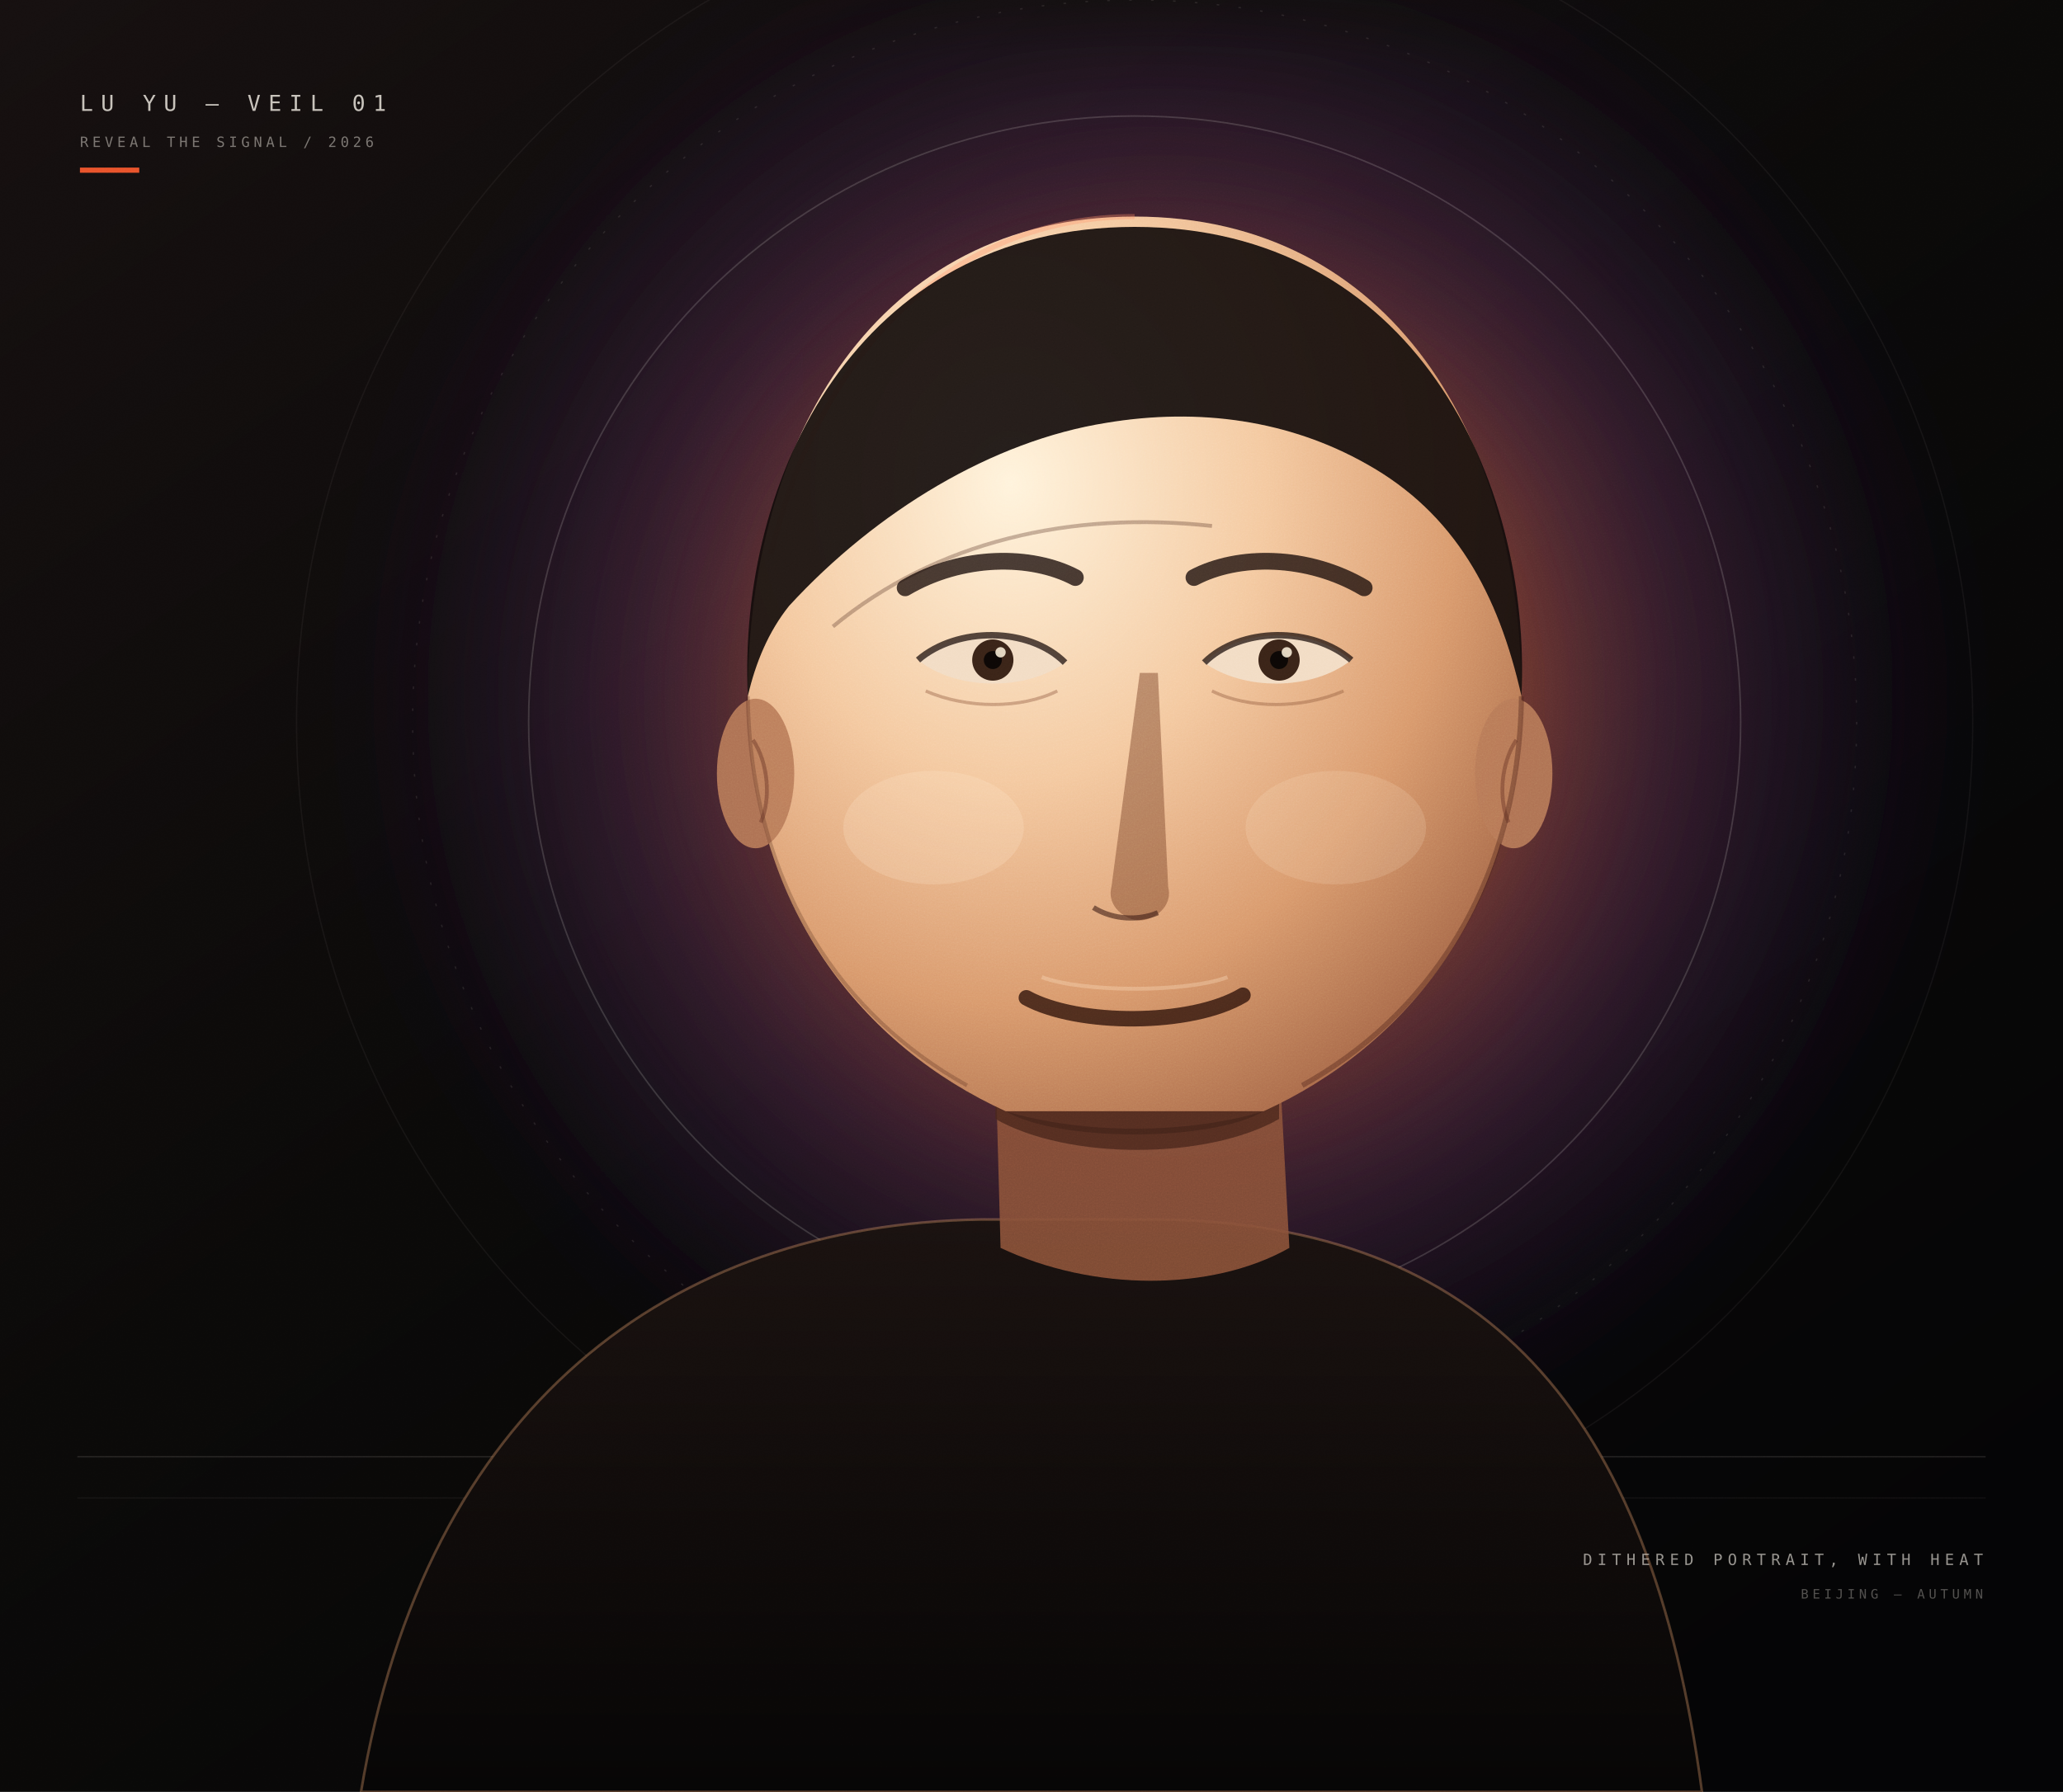
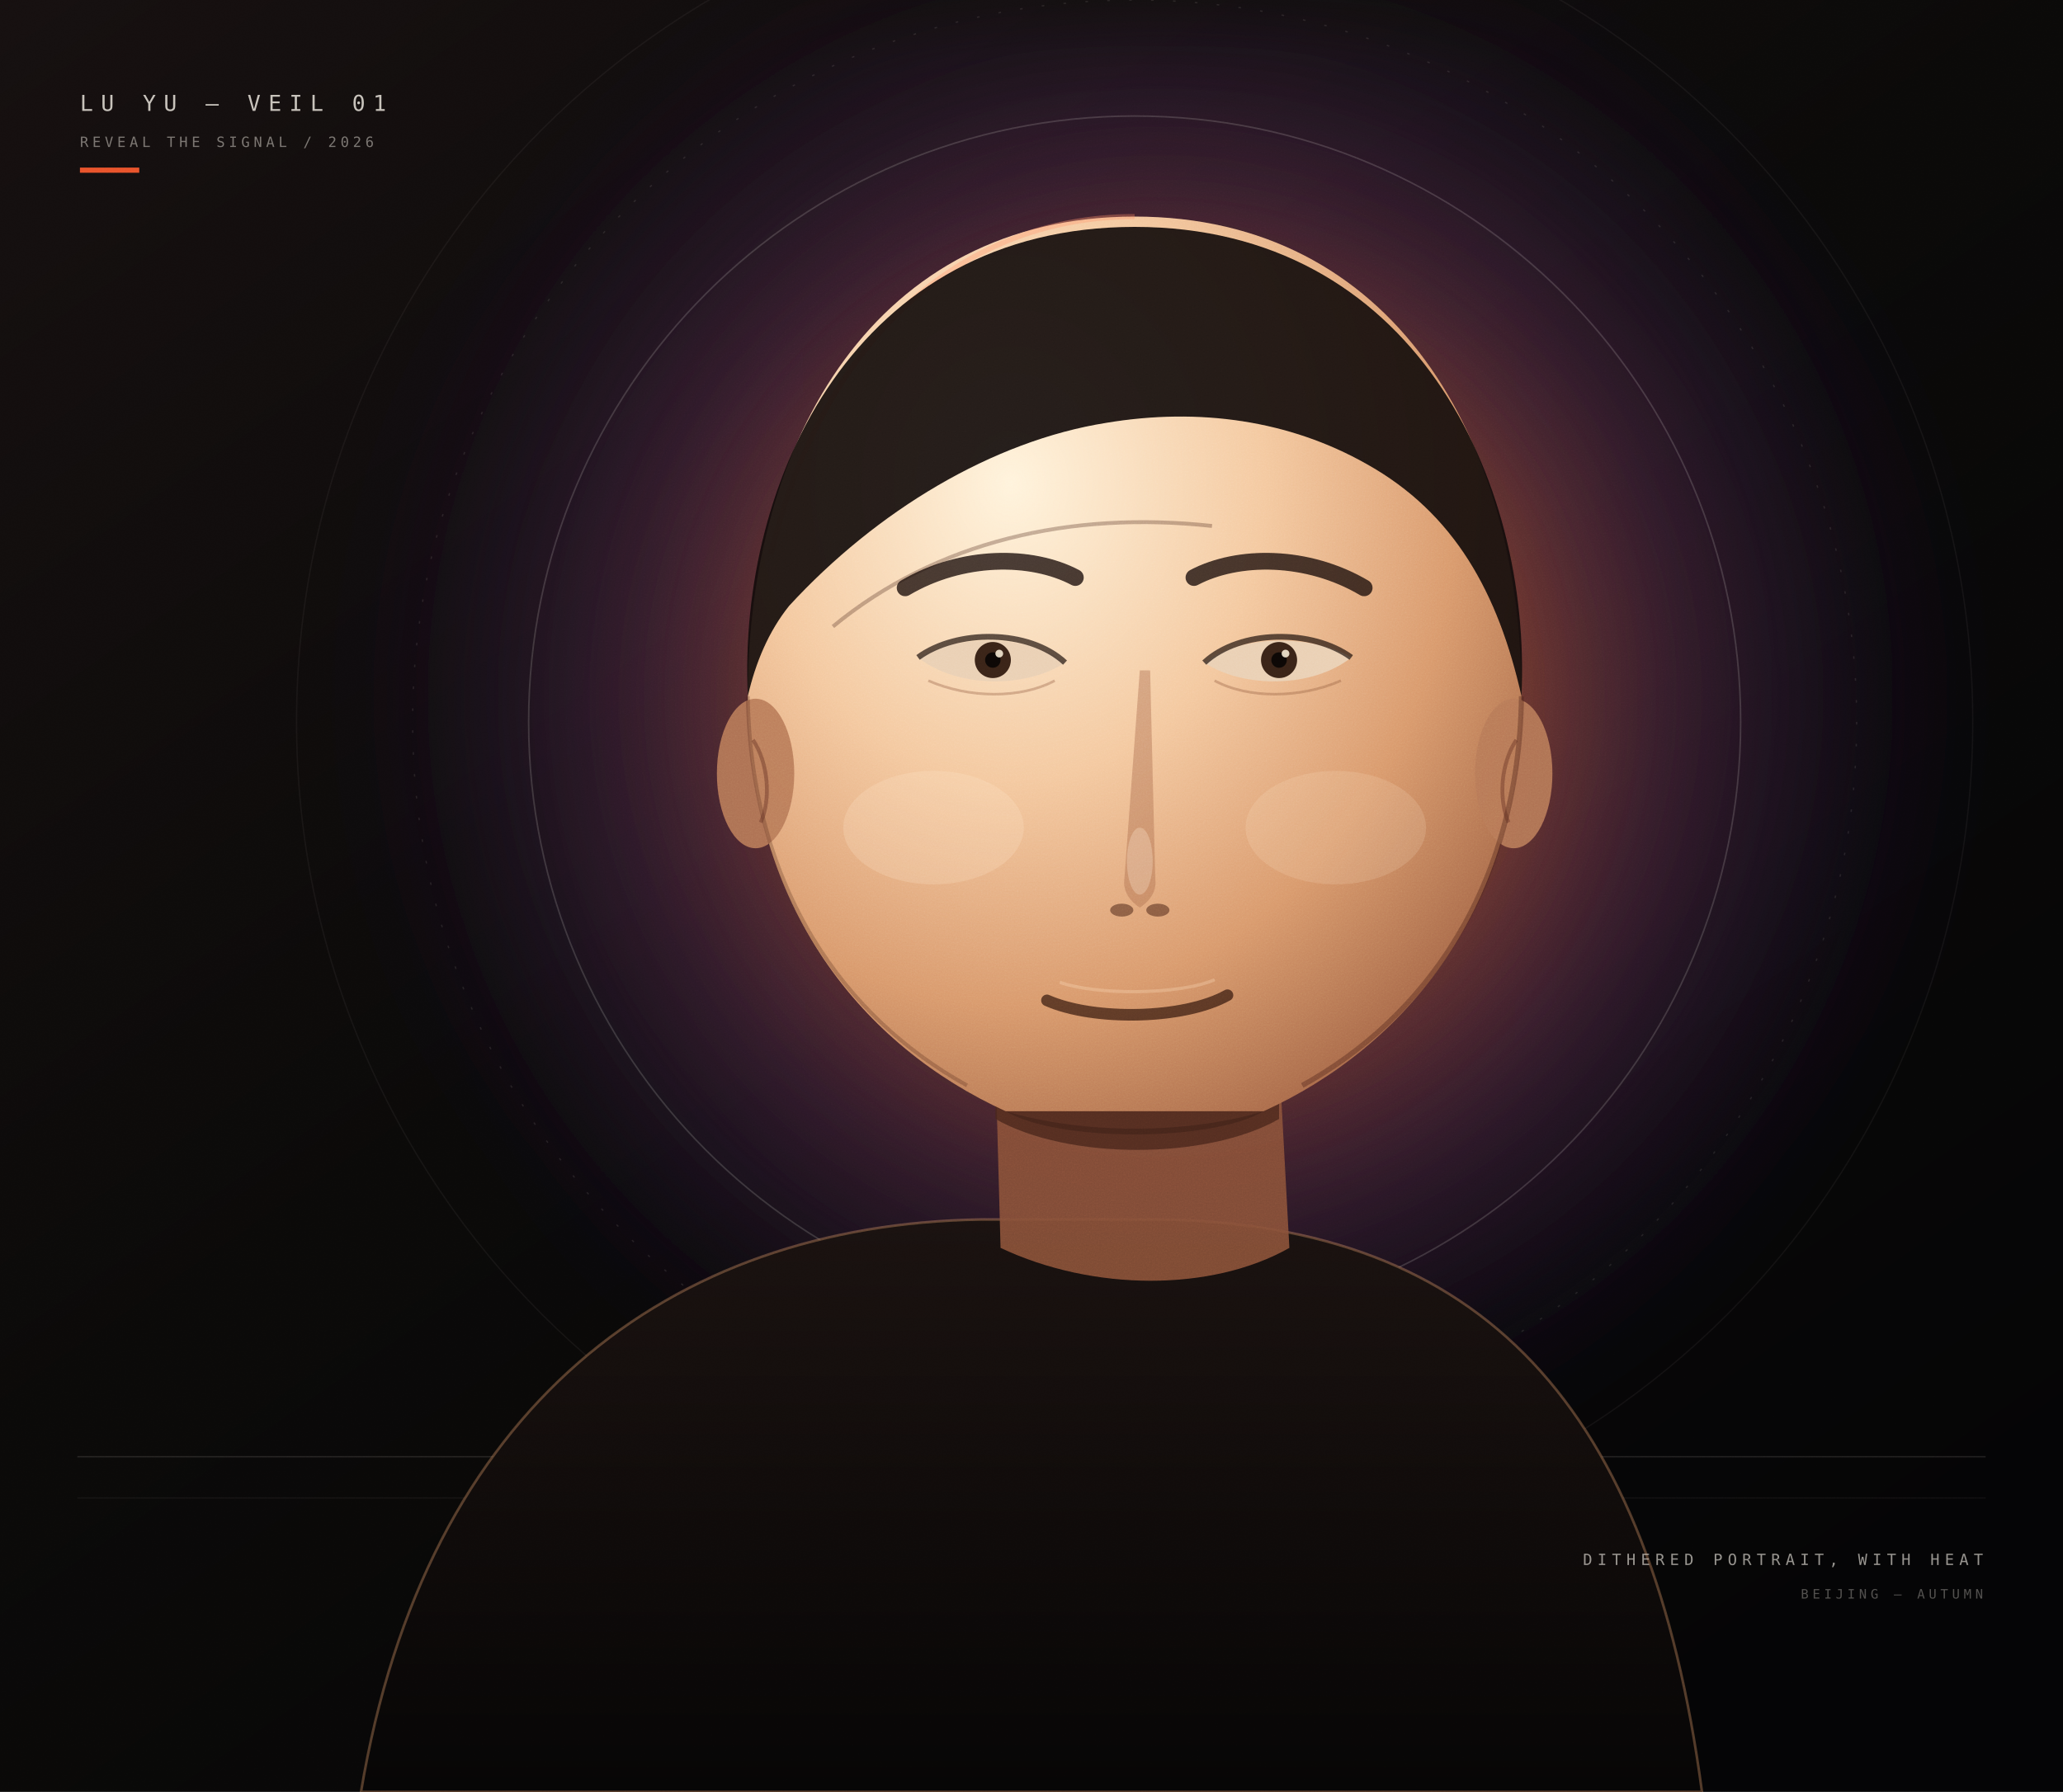
<svg xmlns="http://www.w3.org/2000/svg" viewBox="0 0 1600 1390" width="1600" height="1390">
  <defs>
    <linearGradient id="bg" x1="0" y1="0" x2="0.8" y2="1">
      <stop offset="0" stop-color="#161010" />
      <stop offset=".5" stop-color="#0b0a09" />
      <stop offset="1" stop-color="#050506" />
    </linearGradient>
    <radialGradient id="glow" cx="50%" cy="50%" r="50%">
      <stop offset="0" stop-color="#ffc08d" stop-opacity=".92" />
      <stop offset=".32" stop-color="#ff7a3c" stop-opacity=".6" />
      <stop offset=".66" stop-color="#9a4a8c" stop-opacity=".26" />
      <stop offset="1" stop-color="#3c2a86" stop-opacity="0" />
    </radialGradient>
    <radialGradient id="face" cx="34%" cy="30%" r="78%">
      <stop offset="0" stop-color="#fff3dc" />
      <stop offset=".42" stop-color="#f4c9a0" />
      <stop offset=".74" stop-color="#d99a6d" />
      <stop offset="1" stop-color="#a96a4a" />
    </radialGradient>
    <linearGradient id="coat" x1="0" y1="0" x2="0" y2="1">
      <stop offset="0" stop-color="#1a1210" />
      <stop offset=".55" stop-color="#0f0b0a" />
      <stop offset="1" stop-color="#070606" />
    </linearGradient>
    <linearGradient id="rim" x1="0" y1="0" x2="0.6" y2="0.8">
      <stop offset="0" stop-color="#ffd7b0" stop-opacity=".95" />
      <stop offset="1" stop-color="#ff5a2f" stop-opacity="0" />
    </linearGradient>
    <filter id="soft" x="-40%" y="-40%" width="180%" height="180%">
      <feGaussianBlur stdDeviation="46" />
    </filter>
    <filter id="grain">
      <feTurbulence type="fractalNoise" baseFrequency=".86" numOctaves="3" stitchTiles="stitch" />
      <feColorMatrix type="saturate" values="0" />
    </filter>
  </defs>
  <rect width="1600" height="1390" fill="url(#bg)" />
  <circle cx="900" cy="540" r="620" fill="url(#glow)" filter="url(#soft)" />
  <g fill="none" stroke="#f2ede4" stroke-opacity=".16">
    <ellipse cx="880" cy="560" rx="470" ry="470" stroke-width="1.2" />
    <ellipse cx="880" cy="560" rx="560" ry="560" stroke-width="1" stroke-dasharray="2 15" stroke-opacity=".1" />
    <ellipse cx="880" cy="560" rx="650" ry="650" stroke-width="1" stroke-opacity=".05" />
  </g>
  <line x1="60" y1="1130" x2="1540" y2="1130" stroke="#f2ede4" stroke-opacity=".12" />
  <line x1="60" y1="1162" x2="1540" y2="1162" stroke="#f2ede4" stroke-opacity=".05" />
  <path d="M280 1390 C 330 1090 520 950 760 946 L 900 946 C 1150 950 1280 1090 1320 1390 Z" fill="url(#coat)" />
  <path d="M280 1390 C 330 1090 520 950 760 946 L 900 946 C 1150 950 1280 1090 1320 1390 Z" fill="none" stroke="#ffb179" stroke-width="2" stroke-opacity=".3" />
  <path d="M772 820 L 992 820 L 1000 968 C 940 1002 848 1002 776 968 Z" fill="#8a5138" opacity=".9" />
  <path d="M772 820 C 820 862 940 862 992 820 L 992 868 C 936 900 828 900 772 868 Z" fill="#4a271c" opacity=".8" />
  <path d="M880 168 C 1080 168 1180 340 1180 540 C 1180 704 1090 812 980 862 L 780 862 C 670 812 580 704 580 540 C 580 340 680 168 880 168 Z" fill="url(#face)" />
  <path d="M880 168 C 742 168 636 268 598 430" fill="none" stroke="url(#rim)" stroke-width="4" opacity=".8" />
  <path d="M580 540 C 572 372 664 176 880 176 C 1096 176 1188 372 1180 540 C 1162 460 1128 398 1060 360 C 1000 326 930 316 858 328 C 770 342 680 396 612 470 C 596 490 586 514 580 540 Z" fill="#120c0b" opacity=".92" />
  <path d="M646 486 C 726 420 830 396 940 408" fill="none" stroke="#5a3324" stroke-width="3" opacity=".35" />
  <ellipse cx="586" cy="600" rx="30" ry="58" fill="#b87a58" opacity=".9" />
  <ellipse cx="1174" cy="600" rx="30" ry="58" fill="#b87a58" opacity=".9" />
  <path d="M584 574 C 596 592 598 620 590 638" fill="none" stroke="#6d3a2a" stroke-width="3" opacity=".5" />
  <path d="M1176 574 C 1164 592 1162 620 1170 638" fill="none" stroke="#6d3a2a" stroke-width="3" opacity=".5" />
  <path d="M702 456 C 746 430 800 430 834 448" fill="none" stroke="#1b0f0c" stroke-width="13" stroke-linecap="round" opacity=".8" />
  <path d="M926 448 C 960 430 1014 430 1058 456" fill="none" stroke="#1b0f0c" stroke-width="13" stroke-linecap="round" opacity=".8" />
-   <path d="M712 512 C 742 486 798 486 826 514 C 796 536 742 536 712 512 Z" fill="#f2dcc4" />
-   <path d="M934 514 C 962 486 1018 486 1048 512 C 1018 536 964 536 934 514 Z" fill="#f2dcc4" />
-   <circle cx="770" cy="512" r="16" fill="#3a2418" />
-   <circle cx="992" cy="512" r="16" fill="#3a2418" />
-   <circle cx="770" cy="512" r="7" fill="#0d0806" />
-   <circle cx="992" cy="512" r="7" fill="#0d0806" />
-   <circle cx="776" cy="506" r="4" fill="#fff3dc" opacity=".85" />
-   <circle cx="998" cy="506" r="4" fill="#fff3dc" opacity=".85" />
-   <path d="M712 512 C 742 486 798 486 826 514" fill="none" stroke="#1b0f0c" stroke-width="5" opacity=".75" />
-   <path d="M934 514 C 962 486 1018 486 1048 512" fill="none" stroke="#1b0f0c" stroke-width="5" opacity=".75" />
-   <path d="M718 536 C 750 550 792 550 820 536" fill="none" stroke="#8b5236" stroke-width="2.5" opacity=".4" />
-   <path d="M940 536 C 968 550 1010 550 1042 536" fill="none" stroke="#8b5236" stroke-width="2.5" opacity=".4" />
-   <path d="M884 522 L 862 688 C 858 704 874 714 884 714 C 894 714 910 704 906 688 L 898 522 Z" fill="#8b5236" opacity=".55" />
-   <path d="M848 704 C 864 714 884 714 898 708" fill="none" stroke="#3a1d16" stroke-width="4" opacity=".6" />
-   <path d="M796 774 C 836 796 924 796 964 772" fill="none" stroke="#2a1109" stroke-width="12" stroke-linecap="round" opacity=".78" />
-   <path d="M808 758 C 840 770 920 770 952 758" fill="none" stroke="#ffe3c0" stroke-width="3" opacity=".32" />
+   <path d="M712 510 C 742 492 798 492 826 514 C 796 534 742 534 712 510 Z" fill="#ead0b4" />
+   <path d="M934 514 C 962 492 1018 492 1048 510 C 1018 534 964 534 934 514 Z" fill="#ead0b4" />
+   <circle cx="770" cy="512" r="14" fill="#3a2418" />
+   <circle cx="992" cy="512" r="14" fill="#3a2418" />
+   <circle cx="770" cy="512" r="6" fill="#0d0806" />
+   <circle cx="992" cy="512" r="6" fill="#0d0806" />
+   <circle cx="775" cy="507" r="3" fill="#fff3dc" opacity=".85" />
+   <circle cx="997" cy="507" r="3" fill="#fff3dc" opacity=".85" />
+   <path d="M712 510 C 742 488 798 488 826 514" fill="none" stroke="#1b0f0c" stroke-width="4.5" opacity=".7" />
+   <path d="M934 514 C 962 488 1018 488 1048 510" fill="none" stroke="#1b0f0c" stroke-width="4.5" opacity=".7" />
+   <path d="M720 528 C 752 542 792 542 818 528" fill="none" stroke="#8b5236" stroke-width="2" opacity=".35" />
+   <path d="M942 528 C 968 542 1008 542 1040 528" fill="none" stroke="#8b5236" stroke-width="2" opacity=".35" />
+   <path d="M884 520 L 872 682 C 870 696 884 704 884 704 C 884 704 898 696 896 682 L 892 520 Z" fill="#a96a4a" opacity=".42" />
+   <ellipse cx="870" cy="706" rx="9" ry="5" fill="#4a2418" opacity=".55" />
+   <ellipse cx="898" cy="706" rx="9" ry="5" fill="#4a2418" opacity=".55" />
+   <ellipse cx="884" cy="668" rx="10" ry="26" fill="#ffe9cc" opacity=".3" />
+   <path d="M812 776 C 848 792 918 791 952 772" fill="none" stroke="#2a1109" stroke-width="9" stroke-linecap="round" opacity=".68" />
+   <path d="M822 762 C 850 772 914 772 942 760" fill="none" stroke="#ffe3c0" stroke-width="2.5" opacity=".28" />
  <ellipse cx="724" cy="642" rx="70" ry="44" fill="#ffe9cc" opacity=".22" />
  <ellipse cx="1036" cy="642" rx="70" ry="44" fill="#ffe9cc" opacity=".16" />
  <path d="M1180 540 C 1178 690 1104 790 1010 842" fill="none" stroke="#4a2418" stroke-width="4" opacity=".4" />
  <path d="M580 540 C 582 690 656 790 750 842" fill="none" stroke="#4a2418" stroke-width="3" opacity=".28" />
  <path d="M780 862 C 840 880 920 880 980 862 C 940 886 820 886 780 862 Z" fill="#3a1d16" opacity=".5" />
  <g font-family="'JetBrains Mono', Consolas, monospace" fill="#f2ede4">
    <text x="62" y="86" font-size="17" letter-spacing="6" opacity=".8">LU YU — VEIL 01</text>
    <text x="62" y="114" font-size="11" letter-spacing="3" opacity=".45">REVEAL THE SIGNAL / 2026</text>
    <text x="1538" y="1214" font-size="12" letter-spacing="4" text-anchor="end" opacity=".6">DITHERED PORTRAIT, WITH HEAT</text>
    <text x="1538" y="1240" font-size="10" letter-spacing="3" text-anchor="end" opacity=".32">BEIJING — AUTUMN</text>
  </g>
  <rect x="62" y="130" width="46" height="4" fill="#ff5a2f" opacity=".9" />
  <rect width="1600" height="1390" filter="url(#grain)" opacity=".16" style="mix-blend-mode:overlay" />
</svg>
